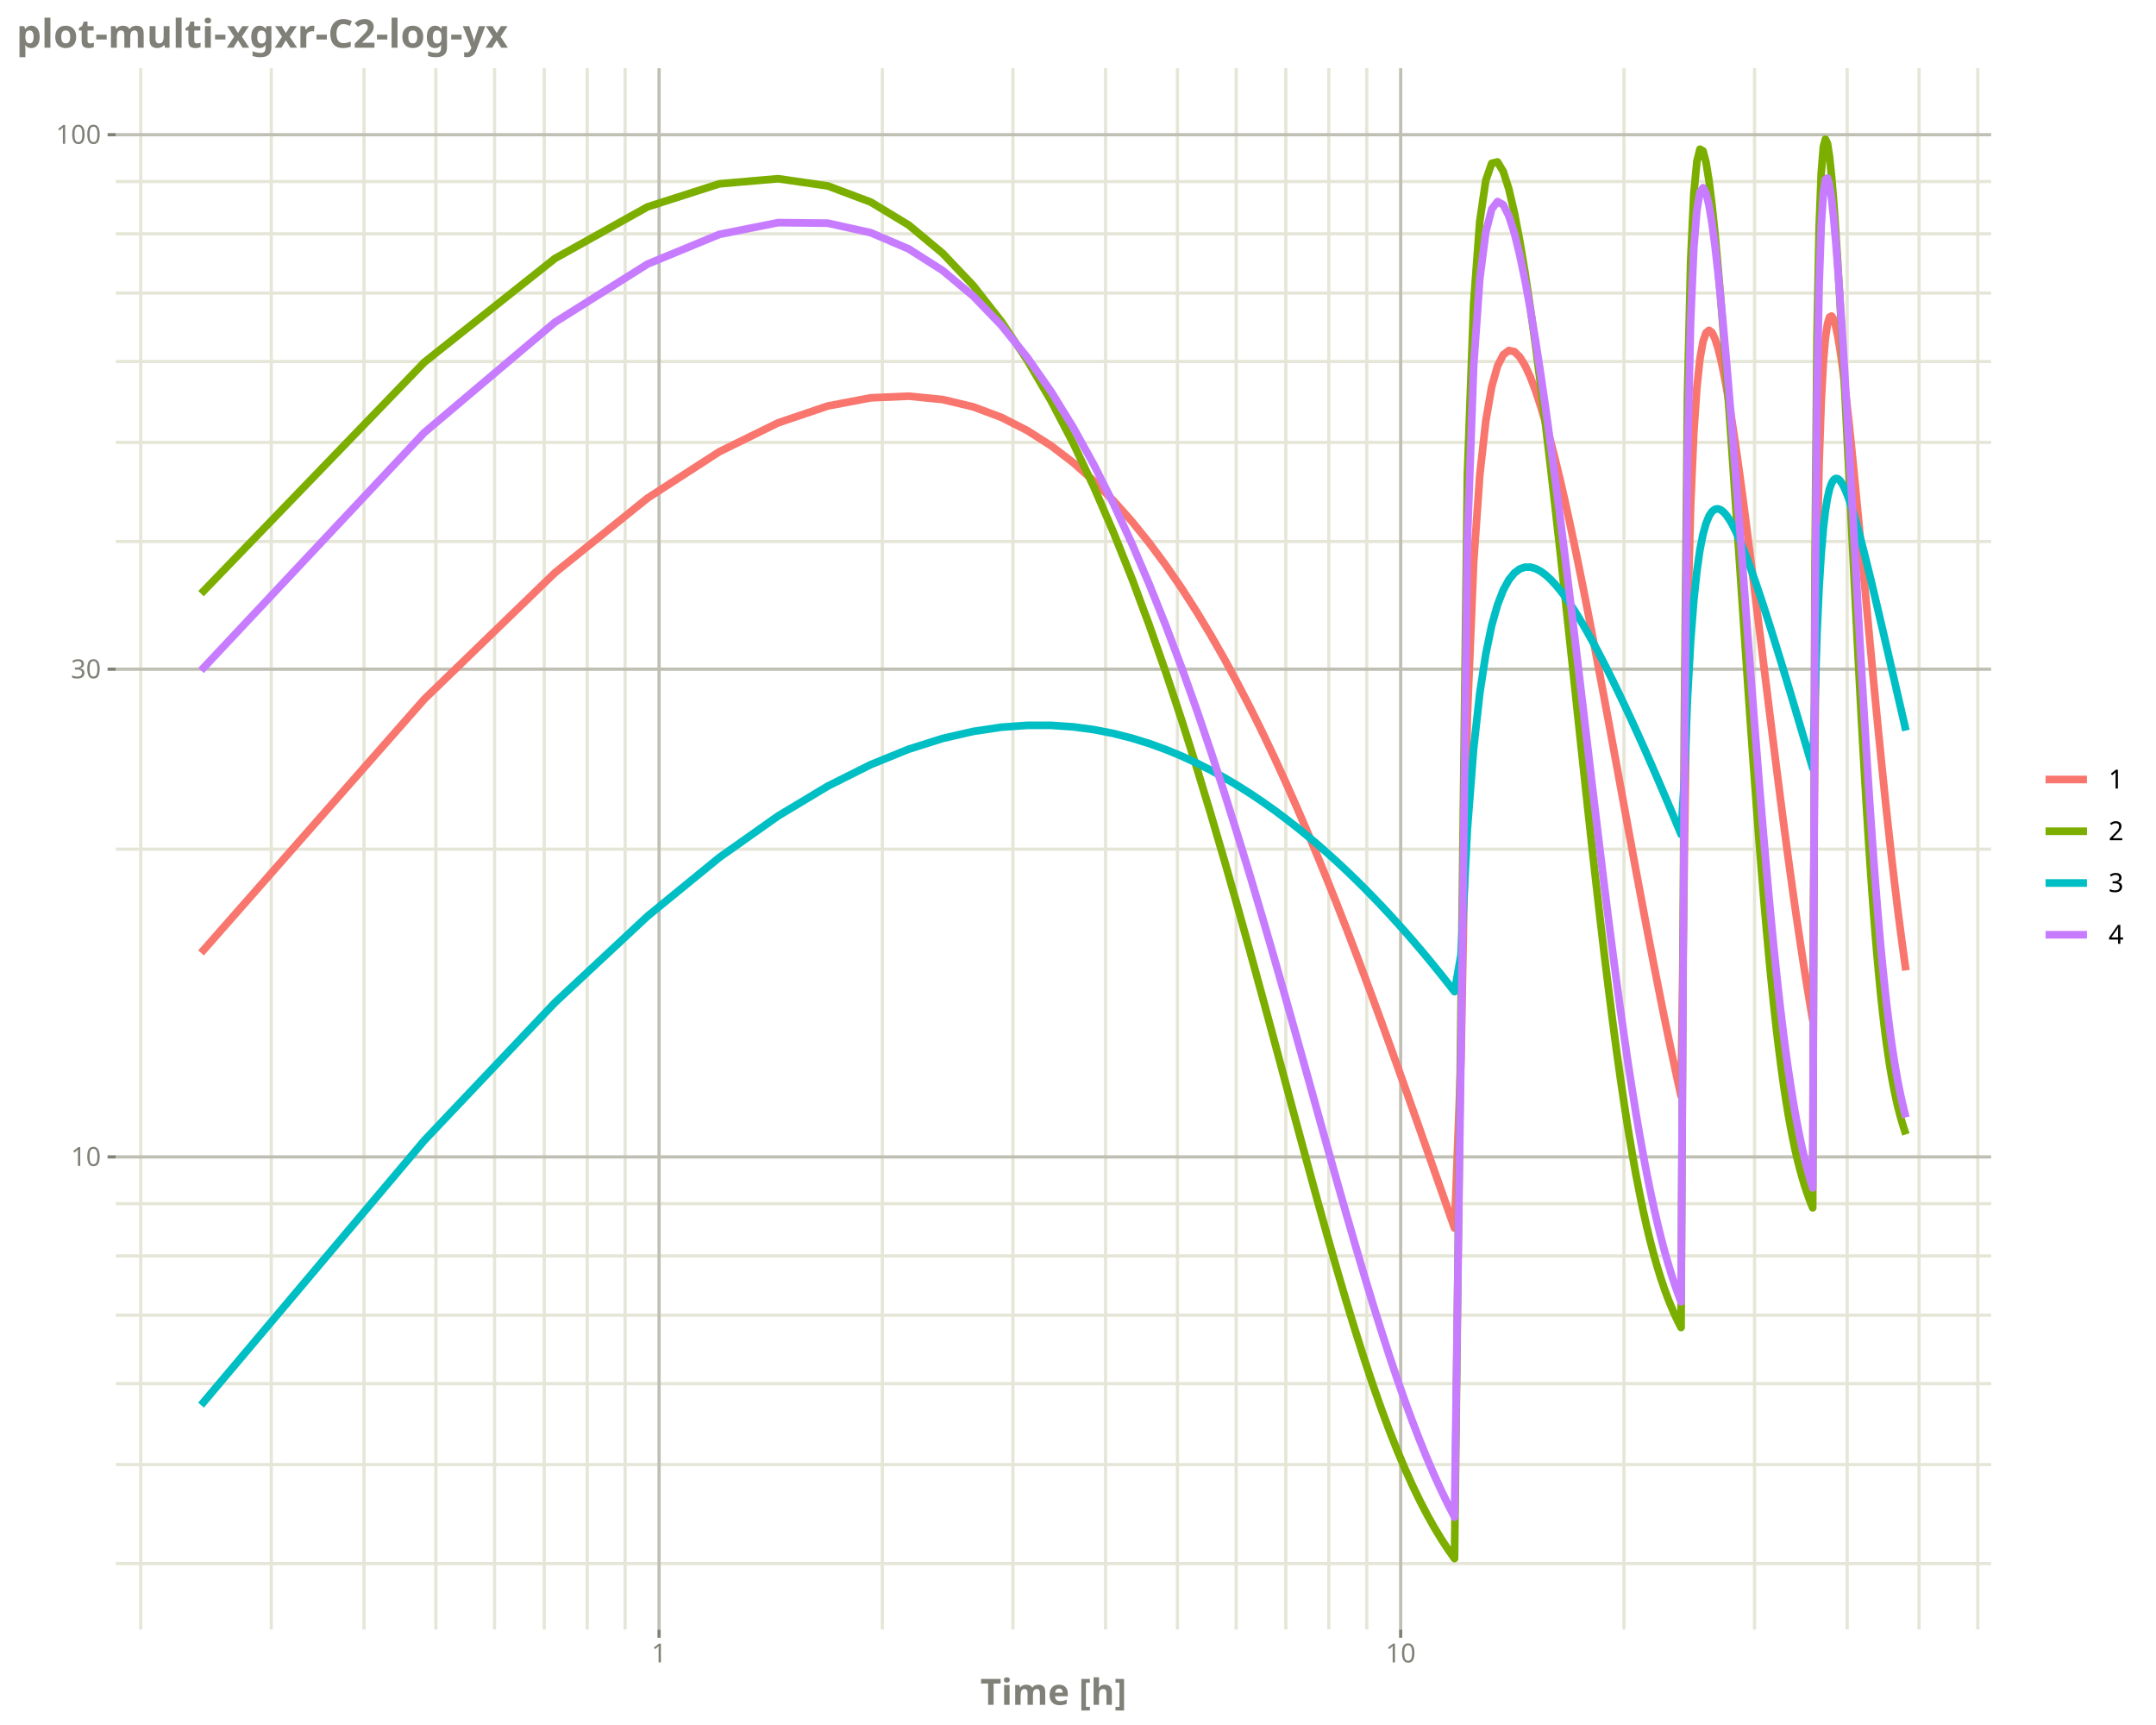
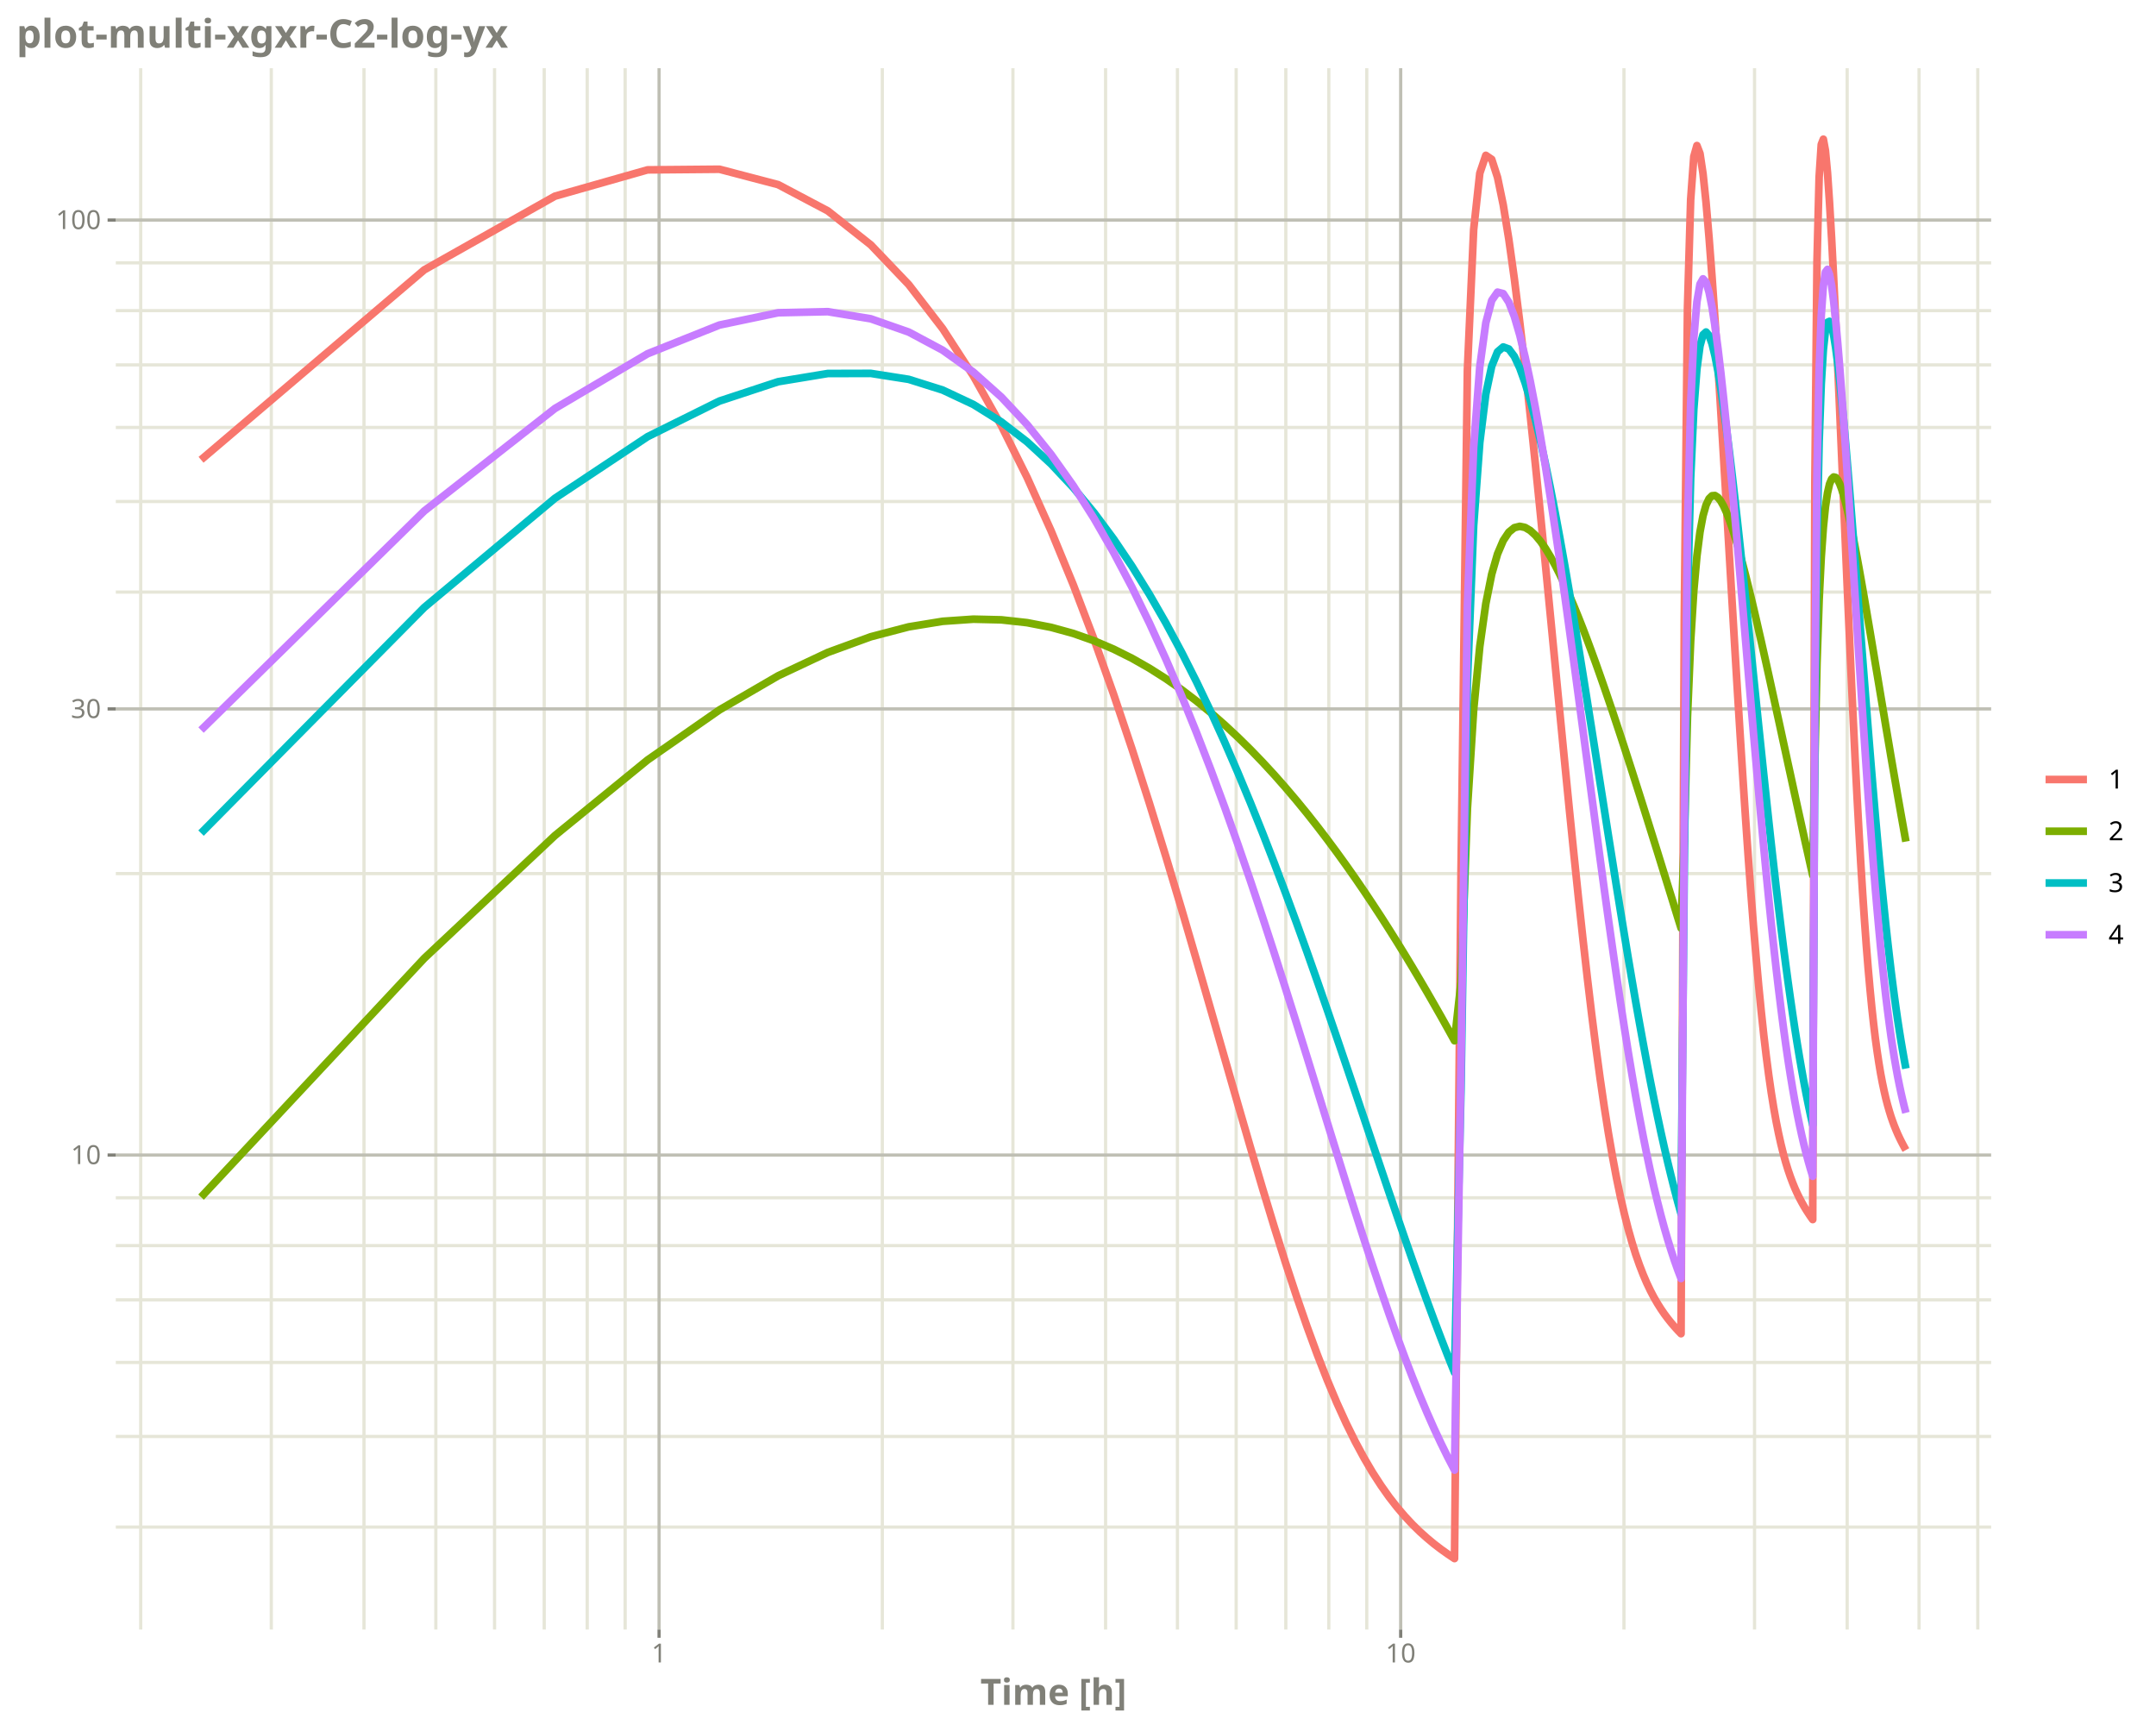
<svg xmlns="http://www.w3.org/2000/svg" class="svglite" data-engine-version="2.0" width="720.00pt" height="576.00pt" viewBox="0 0 720.00 576.00">
  <defs>
    <style type="text/css">
    .svglite line, .svglite polyline, .svglite polygon, .svglite path, .svglite rect, .svglite circle {
      fill: none;
      stroke: #000000;
      stroke-linecap: round;
      stroke-linejoin: round;
      stroke-miterlimit: 10.00;
    }
  </style>
  </defs>
  <rect width="100%" height="100%" style="stroke: none; fill: #FFFFFF;" />
  <defs>
    <clipPath id="cpMC4wMHw3MjAuMDB8MC4wMHw1NzYuMDA=">
      <rect x="0.00" y="0.00" width="720.00" height="576.00" />
    </clipPath>
  </defs>
  <g clip-path="url(#cpMC4wMHw3MjAuMDB8MC4wMHw1NzYuMDA=)">
    <rect x="0.00" y="0.00" width="720.00" height="576.00" style="stroke-width: 1.07; stroke: #FFFFFF; fill: #FFFFFF;" />
  </g>
  <defs>
    <clipPath id="cpMzguNjd8NjY0Ljk1fDIyLjc4fDU0NC4xMw==">
      <rect x="38.67" y="22.78" width="626.28" height="521.34" />
    </clipPath>
  </defs>
  <g clip-path="url(#cpMzguNjd8NjY0Ljk1fDIyLjc4fDU0NC4xMw==)">
    <rect x="38.67" y="22.78" width="626.28" height="521.34" style="stroke-width: 1.07; stroke: none; fill: #FFFFFF;" />
-     <polyline points="38.67,522.11 664.95,522.11 " style="stroke-width: 1.07; stroke: #E6E6D8; stroke-linecap: butt;" />
-     <polyline points="38.67,489.04 664.95,489.04 " style="stroke-width: 1.07; stroke: #E6E6D8; stroke-linecap: butt;" />
-     <polyline points="38.67,462.01 664.95,462.01 " style="stroke-width: 1.07; stroke: #E6E6D8; stroke-linecap: butt;" />
-     <polyline points="38.67,439.16 664.95,439.16 " style="stroke-width: 1.07; stroke: #E6E6D8; stroke-linecap: butt;" />
-     <polyline points="38.67,419.37 664.95,419.37 " style="stroke-width: 1.07; stroke: #E6E6D8; stroke-linecap: butt;" />
-     <polyline points="38.67,401.91 664.95,401.91 " style="stroke-width: 1.07; stroke: #E6E6D8; stroke-linecap: butt;" />
-     <polyline points="38.67,283.55 664.95,283.55 " style="stroke-width: 1.07; stroke: #E6E6D8; stroke-linecap: butt;" />
-     <polyline points="38.67,180.81 664.95,180.81 " style="stroke-width: 1.07; stroke: #E6E6D8; stroke-linecap: butt;" />
-     <polyline points="38.67,147.73 664.95,147.73 " style="stroke-width: 1.07; stroke: #E6E6D8; stroke-linecap: butt;" />
-     <polyline points="38.67,120.71 664.95,120.71 " style="stroke-width: 1.07; stroke: #E6E6D8; stroke-linecap: butt;" />
-     <polyline points="38.67,97.86 664.95,97.86 " style="stroke-width: 1.07; stroke: #E6E6D8; stroke-linecap: butt;" />
-     <polyline points="38.67,78.07 664.95,78.07 " style="stroke-width: 1.07; stroke: #E6E6D8; stroke-linecap: butt;" />
-     <polyline points="38.67,60.61 664.95,60.61 " style="stroke-width: 1.07; stroke: #E6E6D8; stroke-linecap: butt;" />
+     <polyline points="38.67,509.92 664.95,509.92 " style="stroke-width: 1.07; stroke: #E6E6D8; stroke-linecap: butt;" />
+     <polyline points="38.67,479.66 664.95,479.66 " style="stroke-width: 1.07; stroke: #E6E6D8; stroke-linecap: butt;" />
+     <polyline points="38.67,454.94 664.95,454.94 " style="stroke-width: 1.07; stroke: #E6E6D8; stroke-linecap: butt;" />
+     <polyline points="38.67,434.04 664.95,434.04 " style="stroke-width: 1.07; stroke: #E6E6D8; stroke-linecap: butt;" />
+     <polyline points="38.67,415.93 664.95,415.93 " style="stroke-width: 1.07; stroke: #E6E6D8; stroke-linecap: butt;" />
+     <polyline points="38.67,399.96 664.95,399.96 " style="stroke-width: 1.07; stroke: #E6E6D8; stroke-linecap: butt;" />
+     <polyline points="38.67,291.70 664.95,291.70 " style="stroke-width: 1.07; stroke: #E6E6D8; stroke-linecap: butt;" />
+     <polyline points="38.67,197.71 664.95,197.71 " style="stroke-width: 1.07; stroke: #E6E6D8; stroke-linecap: butt;" />
+     <polyline points="38.67,167.46 664.95,167.46 " style="stroke-width: 1.07; stroke: #E6E6D8; stroke-linecap: butt;" />
+     <polyline points="38.67,142.74 664.95,142.74 " style="stroke-width: 1.07; stroke: #E6E6D8; stroke-linecap: butt;" />
+     <polyline points="38.67,121.84 664.95,121.84 " style="stroke-width: 1.07; stroke: #E6E6D8; stroke-linecap: butt;" />
+     <polyline points="38.67,103.73 664.95,103.73 " style="stroke-width: 1.07; stroke: #E6E6D8; stroke-linecap: butt;" />
+     <polyline points="38.67,87.76 664.95,87.76 " style="stroke-width: 1.07; stroke: #E6E6D8; stroke-linecap: butt;" />
    <polyline points="46.99,544.13 46.99,22.78 " style="stroke-width: 1.07; stroke: #E6E6D8; stroke-linecap: butt;" />
    <polyline points="90.60,544.13 90.60,22.78 " style="stroke-width: 1.07; stroke: #E6E6D8; stroke-linecap: butt;" />
    <polyline points="121.55,544.13 121.55,22.78 " style="stroke-width: 1.07; stroke: #E6E6D8; stroke-linecap: butt;" />
    <polyline points="145.55,544.13 145.55,22.78 " style="stroke-width: 1.07; stroke: #E6E6D8; stroke-linecap: butt;" />
    <polyline points="165.16,544.13 165.16,22.78 " style="stroke-width: 1.07; stroke: #E6E6D8; stroke-linecap: butt;" />
    <polyline points="181.74,544.13 181.74,22.78 " style="stroke-width: 1.07; stroke: #E6E6D8; stroke-linecap: butt;" />
    <polyline points="196.10,544.13 196.10,22.78 " style="stroke-width: 1.07; stroke: #E6E6D8; stroke-linecap: butt;" />
    <polyline points="208.77,544.13 208.77,22.78 " style="stroke-width: 1.07; stroke: #E6E6D8; stroke-linecap: butt;" />
    <polyline points="294.65,544.13 294.65,22.78 " style="stroke-width: 1.07; stroke: #E6E6D8; stroke-linecap: butt;" />
    <polyline points="338.27,544.13 338.27,22.78 " style="stroke-width: 1.07; stroke: #E6E6D8; stroke-linecap: butt;" />
    <polyline points="369.21,544.13 369.21,22.78 " style="stroke-width: 1.07; stroke: #E6E6D8; stroke-linecap: butt;" />
    <polyline points="393.21,544.13 393.21,22.78 " style="stroke-width: 1.07; stroke: #E6E6D8; stroke-linecap: butt;" />
    <polyline points="412.82,544.13 412.82,22.78 " style="stroke-width: 1.07; stroke: #E6E6D8; stroke-linecap: butt;" />
    <polyline points="429.40,544.13 429.40,22.78 " style="stroke-width: 1.07; stroke: #E6E6D8; stroke-linecap: butt;" />
    <polyline points="443.76,544.13 443.76,22.78 " style="stroke-width: 1.07; stroke: #E6E6D8; stroke-linecap: butt;" />
    <polyline points="456.43,544.13 456.43,22.78 " style="stroke-width: 1.07; stroke: #E6E6D8; stroke-linecap: butt;" />
    <polyline points="542.32,544.13 542.32,22.78 " style="stroke-width: 1.07; stroke: #E6E6D8; stroke-linecap: butt;" />
    <polyline points="585.93,544.13 585.93,22.78 " style="stroke-width: 1.07; stroke: #E6E6D8; stroke-linecap: butt;" />
    <polyline points="616.87,544.13 616.87,22.78 " style="stroke-width: 1.07; stroke: #E6E6D8; stroke-linecap: butt;" />
    <polyline points="640.87,544.13 640.87,22.78 " style="stroke-width: 1.07; stroke: #E6E6D8; stroke-linecap: butt;" />
    <polyline points="660.48,544.13 660.48,22.78 " style="stroke-width: 1.07; stroke: #E6E6D8; stroke-linecap: butt;" />
-     <polyline points="38.67,386.30 664.95,386.30 " style="stroke-width: 1.07; stroke: #BFBFB4; stroke-linecap: butt;" />
-     <polyline points="38.67,223.45 664.95,223.45 " style="stroke-width: 1.07; stroke: #BFBFB4; stroke-linecap: butt;" />
-     <polyline points="38.67,44.99 664.95,44.99 " style="stroke-width: 1.07; stroke: #BFBFB4; stroke-linecap: butt;" />
+     <polyline points="38.67,385.68 664.95,385.68 " style="stroke-width: 1.07; stroke: #BFBFB4; stroke-linecap: butt;" />
+     <polyline points="38.67,236.72 664.95,236.72 " style="stroke-width: 1.07; stroke: #BFBFB4; stroke-linecap: butt;" />
+     <polyline points="38.67,73.48 664.95,73.48 " style="stroke-width: 1.07; stroke: #BFBFB4; stroke-linecap: butt;" />
    <polyline points="220.10,544.13 220.10,22.78 " style="stroke-width: 1.07; stroke: #BFBFB4; stroke-linecap: butt;" />
    <polyline points="467.76,544.13 467.76,22.78 " style="stroke-width: 1.07; stroke: #BFBFB4; stroke-linecap: butt;" />
-     <polyline points="67.14,318.19 141.69,233.48 185.31,191.26 216.25,166.33 240.25,150.82 259.86,141.19 276.44,135.57 290.80,132.84 303.47,132.29 314.80,133.41 325.06,135.86 334.41,139.36 343.02,143.74 350.99,148.82 358.42,154.50 365.36,160.66 371.88,167.24 378.03,174.15 383.84,181.36 389.36,188.80 394.61,196.43 399.61,204.23 404.39,212.16 408.97,220.19 413.36,228.30 417.58,236.47 421.64,244.67 425.55,252.90 429.32,261.12 432.97,269.34 436.50,277.53 439.91,285.68 443.22,293.79 446.43,301.84 449.55,309.81 452.58,317.71 455.53,325.53 458.39,333.24 461.19,340.86 463.91,348.37 466.57,355.76 469.16,363.02 471.69,370.16 474.16,377.17 476.58,384.04 478.94,390.77 481.26,397.35 483.52,403.78 485.74,410.07 487.91,353.07 490.04,238.81 492.13,187.83 494.18,158.63 496.19,140.53 498.16,129.14 500.10,122.22 502.01,118.46 503.88,117.04 505.72,117.41 507.52,119.19 509.30,122.07 511.05,125.86 512.77,130.38 514.46,135.51 516.13,141.12 517.77,147.15 519.39,153.51 520.99,160.15 522.56,167.01 524.10,174.05 525.63,181.23 527.13,188.52 528.62,195.89 530.08,203.32 531.52,210.77 532.95,218.24 534.35,225.70 535.74,233.13 537.11,240.53 538.47,247.87 539.80,255.14 541.12,262.34 542.43,269.45 543.71,276.46 544.99,283.37 546.24,290.17 547.49,296.84 548.72,303.39 549.93,309.80 551.13,316.08 552.32,322.22 553.50,328.21 554.66,334.06 555.81,339.76 556.95,345.30 558.08,350.69 559.19,355.93 560.29,361.01 561.39,365.94 562.47,287.12 563.54,208.83 564.60,168.59 565.65,144.49 566.69,129.30 567.71,119.75 568.73,114.05 569.74,111.12 570.74,110.29 571.74,111.05 572.72,113.08 573.69,116.12 574.66,119.97 575.61,124.48 576.56,129.53 577.50,135.02 578.43,140.87 579.35,147.02 580.27,153.40 581.18,159.97 582.08,166.69 582.97,173.52 583.85,180.42 584.73,187.38 585.60,194.36 586.47,201.35 587.32,208.32 588.18,215.26 589.02,222.16 589.86,228.99 590.69,235.74 591.51,242.41 592.33,248.98 593.14,255.45 593.95,261.81 594.75,268.04 595.54,274.15 596.33,280.13 597.11,285.97 597.89,291.67 598.66,297.23 599.42,302.64 600.18,307.91 600.94,313.02 601.69,317.99 602.43,322.81 603.17,327.48 603.91,332.00 604.63,336.37 605.36,340.60 606.08,247.64 606.79,187.71 607.50,154.47 608.21,134.00 608.91,121.00 609.60,112.86 610.30,108.13 610.98,105.89 611.67,105.53 612.35,106.63 613.02,108.88 613.69,112.06 614.36,115.98 615.02,120.50 615.68,125.52 616.33,130.93 616.98,136.68 617.63,142.68 618.27,148.89 618.91,155.26 619.54,161.75 620.17,168.33 620.80,174.97 621.42,181.63 622.04,188.31 622.66,194.97 623.27,201.60 623.88,208.18 624.49,214.70 625.09,221.15 625.69,227.51 626.28,233.77 626.88,239.92 627.47,245.96 628.05,251.88 628.64,257.68 629.22,263.34 629.79,268.86 630.37,274.25 630.94,279.50 631.50,284.60 632.07,289.56 632.63,294.37 633.19,299.03 633.74,303.55 634.30,307.93 634.85,312.16 635.40,316.26 635.94,320.21 636.48,324.03 " style="stroke-width: 2.56; stroke: #F8766D; stroke-linecap: butt;" />
-     <polyline points="67.14,198.23 141.69,120.97 185.31,86.32 216.25,69.08 240.25,61.38 259.86,59.67 276.44,62.08 290.80,67.48 303.47,75.15 314.80,84.58 325.06,95.40 334.41,107.35 343.02,120.21 350.99,133.83 358.42,148.04 365.36,162.75 371.88,177.85 378.03,193.24 383.84,208.85 389.36,224.60 394.61,240.42 399.61,256.23 404.39,271.99 408.97,287.60 413.36,303.03 417.58,318.20 421.64,333.05 425.55,347.53 429.32,361.58 432.97,375.15 436.50,388.19 439.91,400.67 443.22,412.54 446.43,423.78 449.55,434.38 452.58,444.31 455.53,453.58 458.39,462.19 461.19,470.15 463.91,477.49 466.57,484.22 469.16,490.38 471.69,496.00 474.16,501.11 476.58,505.76 478.94,509.98 481.26,513.81 483.52,517.28 485.74,520.43 487.91,335.53 490.04,158.54 492.13,101.32 494.18,73.84 496.19,60.19 498.16,54.54 500.10,54.08 502.01,57.26 503.88,63.11 505.72,70.98 507.52,80.42 509.30,91.09 511.05,102.74 512.77,115.18 514.46,128.23 516.13,141.75 517.77,155.63 519.39,169.76 520.99,184.04 522.56,198.39 524.10,212.72 525.63,226.97 527.13,241.04 528.62,254.89 530.08,268.43 531.52,281.62 532.95,294.39 534.35,306.69 535.74,318.49 537.11,329.74 538.47,340.42 539.80,350.50 541.12,359.97 542.43,368.83 543.71,377.07 544.99,384.70 546.24,391.75 547.49,398.23 548.72,404.18 549.93,409.61 551.13,414.57 552.32,419.08 553.50,423.19 554.66,426.92 555.81,430.31 556.95,433.40 558.08,436.21 559.19,438.77 560.29,441.12 561.39,443.27 562.47,244.10 563.54,132.03 564.60,87.10 565.65,64.75 566.69,53.84 567.71,49.82 568.73,50.40 569.74,54.24 570.74,60.48 571.74,68.55 572.72,78.04 573.69,88.63 574.66,100.10 575.61,112.24 576.56,124.89 577.50,137.93 578.43,151.22 579.35,164.67 580.27,178.18 581.18,191.66 582.08,205.03 582.97,218.21 583.85,231.14 584.73,243.74 585.60,255.97 586.47,267.77 587.32,279.09 588.18,289.89 589.02,300.16 589.86,309.85 590.69,318.96 591.51,327.49 592.33,335.43 593.14,342.79 593.95,349.59 594.75,355.85 595.54,361.59 596.33,366.85 597.11,371.65 597.89,376.02 598.66,380.01 599.42,383.63 600.18,386.93 600.94,389.94 601.69,392.68 602.43,395.19 603.17,397.48 603.91,399.58 604.63,401.52 605.36,403.31 606.08,193.73 606.79,112.46 607.50,76.15 608.21,57.78 608.91,49.11 609.60,46.48 610.30,47.96 610.98,52.38 611.67,59.00 612.35,67.28 613.02,76.86 613.69,87.43 614.36,98.78 615.02,110.72 615.68,123.10 616.33,135.79 616.98,148.66 617.63,161.61 618.27,174.56 618.91,187.41 619.54,200.08 620.17,212.51 620.80,224.63 621.42,236.38 622.04,247.70 622.66,258.56 623.27,268.92 623.88,278.74 624.49,288.01 625.09,296.71 625.69,304.85 626.28,312.42 626.88,319.43 627.47,325.91 628.05,331.87 628.64,337.33 629.22,342.33 629.79,346.90 630.37,351.06 630.94,354.86 631.50,358.32 632.07,361.47 632.63,364.34 633.19,366.96 633.74,369.36 634.30,371.56 634.85,373.59 635.40,375.45 635.94,377.18 636.48,378.79 " style="stroke-width: 2.56; stroke: #7CAE00; stroke-linecap: butt;" />
-     <polyline points="67.14,469.20 141.69,380.82 185.31,334.79 216.25,305.92 240.25,286.31 259.86,272.46 276.44,262.50 290.80,255.31 303.47,250.16 314.80,246.58 325.06,244.22 334.41,242.82 343.02,242.20 350.99,242.20 358.42,242.71 365.36,243.64 371.88,244.92 378.03,246.49 383.84,248.29 389.36,250.30 394.61,252.47 399.61,254.78 404.39,257.21 408.97,259.74 413.36,262.34 417.58,265.01 421.64,267.74 425.55,270.51 429.32,273.32 432.97,276.16 436.50,279.02 439.91,281.90 443.22,284.80 446.43,287.71 449.55,290.62 452.58,293.54 455.53,296.46 458.39,299.38 461.19,302.30 463.91,305.21 466.57,308.12 469.16,311.02 471.69,313.92 474.16,316.81 476.58,319.69 478.94,322.57 481.26,325.43 483.52,328.28 485.74,331.12 487.91,318.74 490.04,276.75 492.13,249.88 494.18,231.43 496.19,218.31 498.16,208.83 500.10,201.97 502.01,197.04 503.88,193.61 505.72,191.34 507.52,189.99 509.30,189.38 511.05,189.37 512.77,189.85 514.46,190.73 516.13,191.94 517.77,193.43 519.39,195.15 520.99,197.06 522.56,199.12 524.10,201.32 525.63,203.63 527.13,206.03 528.62,208.50 530.08,211.04 531.52,213.63 532.95,216.26 534.35,218.92 535.74,221.61 537.11,224.32 538.47,227.04 539.80,229.78 541.12,232.53 542.43,235.28 543.71,238.03 544.99,240.78 546.24,243.53 547.49,246.28 548.72,249.02 549.93,251.75 551.13,254.48 552.32,257.20 553.50,259.91 554.66,262.61 555.81,265.30 556.95,267.98 558.08,270.64 559.19,273.30 560.29,275.94 561.39,278.57 562.47,260.76 563.54,232.97 564.60,213.94 565.65,200.42 566.69,190.62 567.71,183.50 568.73,178.37 569.74,174.75 570.74,172.31 571.74,170.80 572.72,170.05 573.69,169.90 574.66,170.24 575.61,170.99 576.56,172.08 577.50,173.44 578.43,175.03 579.35,176.82 580.27,178.76 581.18,180.83 582.08,183.01 582.97,185.28 583.85,187.63 584.73,190.04 585.60,192.50 586.47,195.00 587.32,197.53 588.18,200.08 589.02,202.66 589.86,205.25 590.69,207.85 591.51,210.46 592.33,213.08 593.14,215.69 593.95,218.30 594.75,220.91 595.54,223.52 596.33,226.12 597.11,228.71 597.89,231.29 598.66,233.87 599.42,236.43 600.18,238.98 600.94,241.53 601.69,244.06 602.43,246.57 603.17,249.08 603.91,251.57 604.63,254.05 605.36,256.52 606.08,233.67 606.79,211.49 607.50,195.89 608.21,184.65 608.91,176.46 609.60,170.50 610.30,166.24 610.98,163.27 611.67,161.34 612.35,160.22 613.02,159.76 613.69,159.83 614.36,160.35 615.02,161.22 615.68,162.39 616.33,163.81 616.98,165.43 617.63,167.22 618.27,169.16 618.91,171.21 619.54,173.35 620.17,175.58 620.80,177.87 621.42,180.21 622.04,182.60 622.66,185.02 623.27,187.47 623.88,189.94 624.49,192.42 625.09,194.92 625.69,197.42 626.28,199.93 626.88,202.44 627.47,204.95 628.05,207.46 628.64,209.96 629.22,212.45 629.79,214.94 630.37,217.42 630.94,219.89 631.50,222.35 632.07,224.80 632.63,227.24 633.19,229.66 633.74,232.08 634.30,234.48 634.85,236.86 635.40,239.24 635.94,241.60 636.48,243.94 " style="stroke-width: 2.56; stroke: #00BFC4; stroke-linecap: butt;" />
-     <polyline points="67.14,223.88 141.69,144.45 185.31,107.61 216.25,88.18 240.25,78.26 259.86,74.34 276.44,74.52 290.80,77.70 303.47,83.13 314.80,90.33 325.06,98.92 334.41,108.64 343.02,119.30 350.99,130.71 358.42,142.75 365.36,155.30 371.88,168.28 378.03,181.60 383.84,195.19 389.36,208.98 394.61,222.91 399.61,236.93 404.39,250.98 408.97,265.01 413.36,278.97 417.58,292.82 421.64,306.51 425.55,319.99 429.32,333.22 432.97,346.16 436.50,358.77 439.91,371.01 443.22,382.86 446.43,394.27 449.55,405.22 452.58,415.69 455.53,425.66 458.39,435.13 461.19,444.07 463.91,452.49 466.57,460.39 469.16,467.78 471.69,474.67 474.16,481.07 476.58,487.01 478.94,492.51 481.26,497.58 483.52,502.26 485.74,506.56 487.91,350.39 490.04,180.18 492.13,122.14 494.18,93.03 496.19,77.49 498.16,69.82 500.10,67.30 502.01,68.37 503.88,72.09 505.72,77.83 507.52,85.13 509.30,93.68 511.05,103.22 512.77,113.57 514.46,124.56 516.13,136.07 517.77,147.99 519.39,160.21 520.99,172.67 522.56,185.27 524.10,197.96 525.63,210.67 527.13,223.34 528.62,235.90 530.08,248.32 531.52,260.54 532.95,272.52 534.35,284.20 535.74,295.56 537.11,306.55 538.47,317.14 539.80,327.32 541.12,337.04 542.43,346.31 543.71,355.09 544.99,363.40 546.24,371.22 547.49,378.56 548.72,385.42 549.93,391.82 551.13,397.78 552.32,403.30 553.50,408.41 554.66,413.14 555.81,417.50 556.95,421.52 558.08,425.23 559.19,428.64 560.29,431.78 561.39,434.68 562.47,261.12 563.54,152.42 564.60,106.72 565.65,82.83 566.69,70.10 567.71,64.13 568.73,62.70 569.74,64.47 570.74,68.64 571.74,74.63 572.72,82.04 573.69,90.58 574.66,100.01 575.61,110.15 576.56,120.86 577.50,131.99 578.43,143.46 579.35,155.16 580.27,167.01 581.18,178.93 582.08,190.86 582.97,202.73 583.85,214.49 584.73,226.08 585.60,237.45 586.47,248.56 587.32,259.36 588.18,269.81 589.02,279.89 589.86,289.57 590.69,298.82 591.51,307.63 592.33,315.98 593.14,323.88 593.95,331.31 594.75,338.29 595.54,344.81 596.33,350.89 597.11,356.55 597.89,361.80 598.66,366.66 599.42,371.16 600.18,375.31 600.94,379.14 601.69,382.67 602.43,385.93 603.17,388.94 603.91,391.71 604.63,394.27 605.36,396.65 606.08,211.48 606.79,132.04 607.50,94.86 608.21,74.97 608.91,64.51 609.60,59.97 610.30,59.46 610.98,61.87 611.67,66.44 612.35,72.69 613.02,80.23 613.69,88.80 614.36,98.18 615.02,108.20 615.68,118.70 616.33,129.58 616.98,140.72 617.63,152.04 618.27,163.46 618.91,174.89 619.54,186.28 620.17,197.56 620.80,208.68 621.42,219.58 622.04,230.22 622.66,240.56 623.27,250.56 623.88,260.20 624.49,269.43 625.09,278.25 625.69,286.64 626.28,294.59 626.88,302.09 627.47,309.14 628.05,315.75 628.64,321.93 629.22,327.68 629.79,333.04 630.37,338.00 630.94,342.60 631.50,346.85 632.07,350.77 632.63,354.40 633.19,357.74 633.74,360.83 634.30,363.68 634.85,366.31 635.40,368.75 635.94,371.01 636.48,373.11 " style="stroke-width: 2.56; stroke: #C77CFF; stroke-linecap: butt;" />
+     <polyline points="67.14,153.53 141.69,90.10 185.31,65.51 216.25,56.72 240.25,56.51 259.86,61.65 276.44,70.41 290.80,81.76 303.47,95.03 314.80,109.73 325.06,125.54 334.41,142.18 343.02,159.46 350.99,177.20 358.42,195.26 365.36,213.50 371.88,231.81 378.03,250.08 383.84,268.20 389.36,286.08 394.61,303.62 399.61,320.73 404.39,337.31 408.97,353.29 413.36,368.58 417.58,383.12 421.64,396.85 425.55,409.73 429.32,421.72 432.97,432.82 436.50,443.01 439.91,452.31 443.22,460.76 446.43,468.39 449.55,475.24 452.58,481.37 455.53,486.84 458.39,491.71 461.19,496.03 463.91,499.88 466.57,503.29 469.16,506.32 471.69,509.03 474.16,511.45 476.58,513.61 478.94,515.57 481.26,517.34 483.52,518.95 485.74,520.43 487.91,291.16 490.04,123.61 492.13,76.65 494.18,57.84 496.19,51.87 498.16,53.21 500.10,59.22 502.01,68.43 503.88,79.93 505.72,93.11 507.52,107.53 509.30,122.86 511.05,138.86 512.77,155.31 514.46,172.04 516.13,188.89 517.77,205.72 519.39,222.41 520.99,238.83 522.56,254.89 524.10,270.47 525.63,285.49 527.13,299.87 528.62,313.53 530.08,326.41 531.52,338.48 532.95,349.70 534.35,360.06 535.74,369.56 537.11,378.22 538.47,386.08 539.80,393.16 541.12,399.52 542.43,405.20 543.71,410.28 544.99,414.79 546.24,418.81 547.49,422.38 548.72,425.56 549.93,428.39 551.13,430.91 552.32,433.18 553.50,435.22 554.66,437.06 555.81,438.74 556.95,440.27 558.08,441.68 559.19,442.98 560.29,444.20 561.39,445.34 562.47,206.79 563.54,102.74 564.60,66.68 565.65,52.28 566.69,48.60 567.71,51.25 568.73,58.02 569.74,67.66 570.74,79.33 571.74,92.49 572.72,106.72 573.69,121.73 574.66,137.26 575.61,153.11 576.56,169.10 577.50,185.08 578.43,200.91 579.35,216.46 580.27,231.62 581.18,246.29 582.08,260.38 582.97,273.80 583.85,286.49 584.73,298.41 585.60,309.52 586.47,319.79 587.32,329.23 588.18,337.86 589.02,345.69 589.86,352.76 590.69,359.12 591.51,364.81 592.33,369.89 593.14,374.42 593.95,378.45 594.75,382.04 595.54,385.23 596.33,388.08 597.11,390.62 597.89,392.90 598.66,394.95 599.42,396.81 600.18,398.49 600.94,400.04 601.69,401.45 602.43,402.76 603.17,403.99 603.91,405.13 604.63,406.21 605.36,407.23 606.08,161.00 606.79,87.32 607.50,59.13 608.21,48.25 608.91,46.48 609.60,50.27 610.30,57.73 610.98,67.76 611.67,79.62 612.35,92.80 613.02,106.93 613.69,121.70 614.36,136.88 615.02,152.28 615.68,167.72 616.33,183.05 616.98,198.14 617.63,212.85 618.27,227.10 618.91,240.78 619.54,253.81 620.17,266.12 620.80,277.68 621.42,288.44 622.04,298.38 622.66,307.52 623.27,315.86 623.88,323.42 624.49,330.25 625.09,336.39 625.69,341.88 626.28,346.79 626.88,351.16 627.47,355.05 628.05,358.51 628.64,361.60 629.22,364.35 629.79,366.82 630.37,369.03 630.94,371.02 631.50,372.83 632.07,374.47 632.63,375.98 633.19,377.36 633.74,378.65 634.30,379.85 634.85,380.97 635.40,382.04 635.94,383.05 636.48,384.01 " style="stroke-width: 2.56; stroke: #F8766D; stroke-linecap: butt;" />
+     <polyline points="67.14,399.74 141.69,319.99 185.31,279.01 216.25,253.77 240.25,237.06 259.86,225.66 276.44,217.86 290.80,212.62 303.47,209.31 314.80,207.46 325.06,206.75 334.41,206.97 343.02,207.92 350.99,209.47 358.42,211.51 365.36,213.96 371.88,216.75 378.03,219.82 383.84,223.13 389.36,226.63 394.61,230.30 399.61,234.11 404.39,238.02 408.97,242.04 413.36,246.13 417.58,250.28 421.64,254.49 425.55,258.73 429.32,263.00 432.97,267.30 436.50,271.62 439.91,275.94 443.22,280.27 446.43,284.60 449.55,288.92 452.58,293.23 455.53,297.54 458.39,301.83 461.19,306.10 463.91,310.36 466.57,314.59 469.16,318.80 471.69,322.99 474.16,327.15 476.58,331.28 478.94,335.39 481.26,339.46 483.52,343.51 485.74,347.52 487.91,327.95 490.04,269.99 492.13,237.00 494.18,215.85 496.19,201.56 498.16,191.73 500.10,184.98 502.01,180.49 503.88,177.69 505.72,176.20 507.52,175.75 509.30,176.12 511.05,177.16 512.77,178.74 514.46,180.77 516.13,183.16 517.77,185.87 519.39,188.82 520.99,191.99 522.56,195.33 524.10,198.81 525.63,202.41 527.13,206.11 528.62,209.89 530.08,213.74 531.52,217.63 532.95,221.56 534.35,225.52 535.74,229.50 537.11,233.49 538.47,237.49 539.80,241.49 541.12,245.48 542.43,249.47 543.71,253.44 544.99,257.40 546.24,261.33 547.49,265.25 548.72,269.14 549.93,273.00 551.13,276.84 552.32,280.65 553.50,284.42 554.66,288.17 555.81,291.88 556.95,295.56 558.08,299.20 559.19,302.80 560.29,306.37 561.39,309.90 562.47,280.04 563.54,239.27 564.60,214.02 565.65,197.21 566.69,185.65 567.71,177.65 568.73,172.20 569.74,168.64 570.74,166.52 571.74,165.54 572.72,165.46 573.69,166.09 574.66,167.31 575.61,169.01 576.56,171.10 577.50,173.52 578.43,176.20 579.35,179.11 580.27,182.19 581.18,185.43 582.08,188.79 582.97,192.25 583.85,195.79 584.73,199.40 585.60,203.05 586.47,206.75 587.32,210.47 588.18,214.21 589.02,217.96 589.86,221.72 590.69,225.47 591.51,229.22 592.33,232.95 593.14,236.67 593.95,240.37 594.75,244.05 595.54,247.71 596.33,251.33 597.11,254.93 597.89,258.50 598.66,262.04 599.42,265.54 600.18,269.01 600.94,272.45 601.69,275.85 602.43,279.21 603.17,282.53 603.91,285.82 604.63,289.06 605.36,292.27 606.08,254.06 606.79,221.39 607.50,200.32 608.21,186.01 608.91,176.09 609.60,169.23 610.30,164.58 610.98,161.61 611.67,159.94 612.35,159.27 613.02,159.42 613.69,160.22 614.36,161.55 615.02,163.31 615.68,165.44 616.33,167.85 616.98,170.51 617.63,173.37 618.27,176.39 618.91,179.54 619.54,182.81 620.17,186.16 620.80,189.59 621.42,193.06 622.04,196.58 622.66,200.13 623.27,203.70 623.88,207.29 624.49,210.87 625.09,214.46 625.69,218.04 626.28,221.61 626.88,225.16 627.47,228.69 628.05,232.20 628.64,235.69 629.22,239.15 629.79,242.58 630.37,245.98 630.94,249.34 631.50,252.67 632.07,255.97 632.63,259.23 633.19,262.46 633.74,265.65 634.30,268.80 634.85,271.91 635.40,274.98 635.94,278.01 636.48,281.01 " style="stroke-width: 2.56; stroke: #7CAE00; stroke-linecap: butt;" />
+     <polyline points="67.14,278.19 141.69,202.83 185.31,166.39 216.25,145.82 240.25,133.92 259.86,127.46 276.44,124.72 290.80,124.68 303.47,126.67 314.80,130.24 325.06,135.06 334.41,140.89 343.02,147.55 350.99,154.90 358.42,162.81 365.36,171.20 371.88,179.97 378.03,189.08 383.84,198.45 389.36,208.05 394.61,217.82 399.61,227.72 404.39,237.73 408.97,247.80 413.36,257.91 417.58,268.04 421.64,278.14 425.55,288.21 429.32,298.21 432.97,308.12 436.50,317.92 439.91,327.60 443.22,337.13 446.43,346.49 449.55,355.67 452.58,364.65 455.53,373.41 458.39,381.94 461.19,390.24 463.91,398.28 466.57,406.06 469.16,413.58 471.69,420.82 474.16,427.77 476.58,434.45 478.94,440.84 481.26,446.95 483.52,452.77 485.74,458.32 487.91,363.76 490.04,227.50 492.13,175.52 494.18,147.72 496.19,131.57 498.16,122.28 500.10,117.48 502.01,115.85 503.88,116.54 505.72,119.00 507.52,122.86 509.30,127.81 511.05,133.66 512.77,140.23 514.46,147.38 516.13,155.02 517.77,163.06 519.39,171.41 520.99,180.01 522.56,188.81 524.10,197.76 525.63,206.82 527.13,215.93 528.62,225.08 530.08,234.22 531.52,243.33 532.95,252.37 534.35,261.32 535.74,270.16 537.11,278.87 538.47,287.41 539.80,295.79 541.12,303.96 542.43,311.93 543.71,319.68 544.99,327.20 546.24,334.47 547.49,341.48 548.72,348.24 549.93,354.74 551.13,360.96 552.32,366.92 553.50,372.61 554.66,378.04 555.81,383.20 556.95,388.11 558.08,392.76 559.19,397.17 560.29,401.35 561.39,405.29 562.47,289.99 563.54,200.65 564.60,159.64 565.65,136.67 566.69,123.18 567.71,115.52 568.73,111.78 569.74,110.86 570.74,112.02 571.74,114.79 572.72,118.82 573.69,123.84 574.66,129.67 575.61,136.15 576.56,143.16 577.50,150.59 578.43,158.36 579.35,166.39 580.27,174.64 581.18,183.03 582.08,191.52 582.97,200.07 583.85,208.64 584.73,217.20 585.60,225.71 586.47,234.14 587.32,242.48 588.18,250.68 589.02,258.74 589.86,266.63 590.69,274.33 591.51,281.83 592.33,289.11 593.14,296.16 593.95,302.98 594.75,309.55 595.54,315.88 596.33,321.94 597.11,327.75 597.89,333.31 598.66,338.60 599.42,343.65 600.18,348.44 600.94,353.00 601.69,357.31 602.43,361.40 603.17,365.27 603.91,368.92 604.63,372.37 605.36,375.63 606.08,247.63 606.79,181.19 607.50,147.57 608.21,128.20 608.91,116.80 609.60,110.46 610.30,107.62 610.98,107.30 611.67,108.88 612.35,111.92 613.02,116.12 613.69,121.24 614.36,127.09 615.02,133.53 615.68,140.44 616.33,147.73 616.98,155.32 617.63,163.14 618.27,171.13 618.91,179.23 619.54,187.40 620.17,195.60 620.80,203.78 621.42,211.93 622.04,220.00 622.66,227.97 623.27,235.81 623.88,243.50 624.49,251.03 625.09,258.37 625.69,265.50 626.28,272.43 626.88,279.13 627.47,285.59 628.05,291.81 628.64,297.79 629.22,303.52 629.79,309.00 630.37,314.23 630.94,319.21 631.50,323.96 632.07,328.46 632.63,332.73 633.19,336.78 633.74,340.61 634.30,344.23 634.85,347.65 635.40,350.88 635.94,353.93 636.48,356.81 " style="stroke-width: 2.56; stroke: #00BFC4; stroke-linecap: butt;" />
+     <polyline points="67.14,243.78 141.69,170.62 185.31,136.41 216.25,118.13 240.25,108.54 259.86,104.43 276.44,104.07 290.80,106.45 303.47,110.88 314.80,116.93 325.06,124.25 334.41,132.60 343.02,141.80 350.99,151.70 358.42,162.17 365.36,173.12 371.88,184.46 378.03,196.11 383.84,208.02 389.36,220.12 394.61,232.37 399.61,244.71 404.39,257.10 408.97,269.49 413.36,281.84 417.58,294.11 421.64,306.27 425.55,318.27 429.32,330.08 432.97,341.66 436.50,352.99 439.91,364.02 443.22,374.73 446.43,385.09 449.55,395.08 452.58,404.68 455.53,413.86 458.39,422.62 461.19,430.95 463.91,438.84 466.57,446.28 469.16,453.29 471.69,459.86 474.16,466.00 476.58,471.74 478.94,477.07 481.26,482.03 483.52,486.63 485.74,490.88 487.91,355.84 490.04,202.51 492.13,149.37 494.18,122.42 496.19,107.79 498.16,100.33 500.10,97.55 502.01,98.04 503.88,100.94 505.72,105.68 507.52,111.85 509.30,119.15 511.05,127.37 512.77,136.32 514.46,145.87 516.13,155.89 517.77,166.30 519.39,177.00 520.99,187.92 522.56,198.99 524.10,210.16 525.63,221.36 527.13,232.55 528.62,243.68 530.08,254.70 531.52,265.57 532.95,276.25 534.35,286.70 535.74,296.90 537.11,306.80 538.47,316.38 539.80,325.61 541.12,334.48 542.43,342.96 543.71,351.05 544.99,358.73 546.24,366.00 547.49,372.86 548.72,379.31 549.93,385.36 551.13,391.02 552.32,396.30 553.50,401.21 554.66,405.78 555.81,410.01 556.95,413.94 558.08,417.57 559.19,420.93 560.29,424.03 561.39,426.91 562.47,275.05 563.54,176.82 564.60,134.96 565.65,112.81 566.69,100.77 567.71,94.88 568.73,93.10 569.74,94.24 570.74,97.57 571.74,102.55 572.72,108.84 573.69,116.15 574.66,124.28 575.61,133.06 576.56,142.36 577.50,152.07 578.43,162.10 579.35,172.34 580.27,182.75 581.18,193.24 582.08,203.76 582.97,214.25 583.85,224.66 584.73,234.96 585.60,245.08 586.47,254.99 587.32,264.67 588.18,274.07 589.02,283.16 589.86,291.92 590.69,300.34 591.51,308.39 592.33,316.05 593.14,323.33 593.95,330.22 594.75,336.72 595.54,342.83 596.33,348.55 597.11,353.91 597.89,358.90 598.66,363.55 599.42,367.87 600.18,371.88 600.94,375.60 601.69,379.04 602.43,382.22 603.17,385.17 603.91,387.90 604.63,390.43 605.36,392.78 606.08,229.96 606.79,158.00 607.50,123.89 608.21,105.40 608.91,95.44 609.60,90.86 610.30,89.94 610.98,91.66 611.67,95.37 612.35,100.60 613.02,107.01 613.69,114.37 614.36,122.46 615.02,131.14 615.68,140.28 616.33,149.78 616.98,159.53 617.63,169.45 618.27,179.49 618.91,189.56 619.54,199.62 620.17,209.60 620.80,219.47 621.42,229.17 622.04,238.67 622.66,247.93 623.27,256.92 623.88,265.61 624.49,273.97 625.09,281.99 625.69,289.65 626.28,296.94 626.88,303.85 627.47,310.39 628.05,316.54 628.64,322.32 629.22,327.73 629.79,332.79 630.37,337.51 630.94,341.90 631.50,345.98 632.07,349.76 632.63,353.27 633.19,356.52 633.74,359.53 634.30,362.31 634.85,364.90 635.40,367.30 635.94,369.52 636.48,371.59 " style="stroke-width: 2.56; stroke: #C77CFF; stroke-linecap: butt;" />
  </g>
  <g clip-path="url(#cpMC4wMHw3MjAuMDB8MC4wMHw1NzYuMDA=)">
-     <text x="33.74" y="389.32" text-anchor="end" style="font-size: 8.80px; fill: #808078; font-family: sans;" textLength="9.79px" lengthAdjust="spacingAndGlyphs">10</text>
-     <text x="33.74" y="226.48" text-anchor="end" style="font-size: 8.80px; fill: #808078; font-family: sans;" textLength="9.79px" lengthAdjust="spacingAndGlyphs">30</text>
-     <text x="33.74" y="48.02" text-anchor="end" style="font-size: 8.80px; fill: #808078; font-family: sans;" textLength="14.68px" lengthAdjust="spacingAndGlyphs">100</text>
-     <polyline points="35.93,386.30 38.67,386.30 " style="stroke-width: 1.07; stroke: #808078; stroke-linecap: butt;" />
-     <polyline points="35.93,223.45 38.67,223.45 " style="stroke-width: 1.07; stroke: #808078; stroke-linecap: butt;" />
-     <polyline points="35.93,44.99 38.67,44.99 " style="stroke-width: 1.07; stroke: #808078; stroke-linecap: butt;" />
+     <text x="33.74" y="388.71" text-anchor="end" style="font-size: 8.80px; fill: #808078; font-family: sans;" textLength="9.79px" lengthAdjust="spacingAndGlyphs">10</text>
+     <text x="33.74" y="239.75" text-anchor="end" style="font-size: 8.80px; fill: #808078; font-family: sans;" textLength="9.79px" lengthAdjust="spacingAndGlyphs">30</text>
+     <text x="33.74" y="76.50" text-anchor="end" style="font-size: 8.80px; fill: #808078; font-family: sans;" textLength="14.68px" lengthAdjust="spacingAndGlyphs">100</text>
+     <polyline points="35.93,385.68 38.67,385.68 " style="stroke-width: 1.07; stroke: #808078; stroke-linecap: butt;" />
+     <polyline points="35.93,236.72 38.67,236.72 " style="stroke-width: 1.07; stroke: #808078; stroke-linecap: butt;" />
+     <polyline points="35.93,73.48 38.67,73.48 " style="stroke-width: 1.07; stroke: #808078; stroke-linecap: butt;" />
    <polyline points="220.10,546.87 220.10,544.13 " style="stroke-width: 1.07; stroke: #808078; stroke-linecap: butt;" />
    <polyline points="467.76,546.87 467.76,544.13 " style="stroke-width: 1.07; stroke: #808078; stroke-linecap: butt;" />
    <text x="220.10" y="555.11" text-anchor="middle" style="font-size: 8.80px; fill: #808078; font-family: sans;" textLength="4.89px" lengthAdjust="spacingAndGlyphs">1</text>
    <text x="467.76" y="555.11" text-anchor="middle" style="font-size: 8.80px; fill: #808078; font-family: sans;" textLength="9.79px" lengthAdjust="spacingAndGlyphs">10</text>
    <text x="351.81" y="569.26" text-anchor="middle" style="font-size: 12.10px; font-weight: bold; fill: #808078; font-family: sans;" textLength="43.71px" lengthAdjust="spacingAndGlyphs">Time [h]</text>
    <rect x="675.91" y="240.68" width="38.61" height="85.56" style="stroke-width: 1.07; stroke: none; fill: #FFFFFF;" />
    <rect x="681.39" y="251.64" width="17.28" height="17.28" style="stroke-width: 1.07; stroke: none; fill: #FFFFFF;" />
    <line x1="683.12" y1="260.28" x2="696.94" y2="260.28" style="stroke-width: 2.56; stroke: #F8766D; stroke-linecap: butt;" />
    <rect x="681.39" y="268.92" width="17.28" height="17.28" style="stroke-width: 1.07; stroke: none; fill: #FFFFFF;" />
    <line x1="683.12" y1="277.56" x2="696.94" y2="277.56" style="stroke-width: 2.56; stroke: #7CAE00; stroke-linecap: butt;" />
    <rect x="681.39" y="286.20" width="17.28" height="17.28" style="stroke-width: 1.07; stroke: none; fill: #FFFFFF;" />
    <line x1="683.12" y1="294.84" x2="696.94" y2="294.84" style="stroke-width: 2.56; stroke: #00BFC4; stroke-linecap: butt;" />
    <rect x="681.39" y="303.48" width="17.28" height="17.28" style="stroke-width: 1.07; stroke: none; fill: #FFFFFF;" />
    <line x1="683.12" y1="312.12" x2="696.94" y2="312.12" style="stroke-width: 2.56; stroke: #C77CFF; stroke-linecap: butt;" />
    <text x="704.15" y="263.30" style="font-size: 8.80px; font-family: sans;" textLength="4.89px" lengthAdjust="spacingAndGlyphs">1</text>
    <text x="704.15" y="280.58" style="font-size: 8.80px; font-family: sans;" textLength="4.89px" lengthAdjust="spacingAndGlyphs">2</text>
    <text x="704.15" y="297.86" style="font-size: 8.80px; font-family: sans;" textLength="4.89px" lengthAdjust="spacingAndGlyphs">3</text>
    <text x="704.15" y="315.14" style="font-size: 8.80px; font-family: sans;" textLength="4.89px" lengthAdjust="spacingAndGlyphs">4</text>
    <text x="5.48" y="15.93" style="font-size: 13.20px; font-weight: bold; fill: #808078; font-family: sans;" textLength="143.78px" lengthAdjust="spacingAndGlyphs">plot-multi-xgxr-C2-log-yx</text>
  </g>
</svg>
